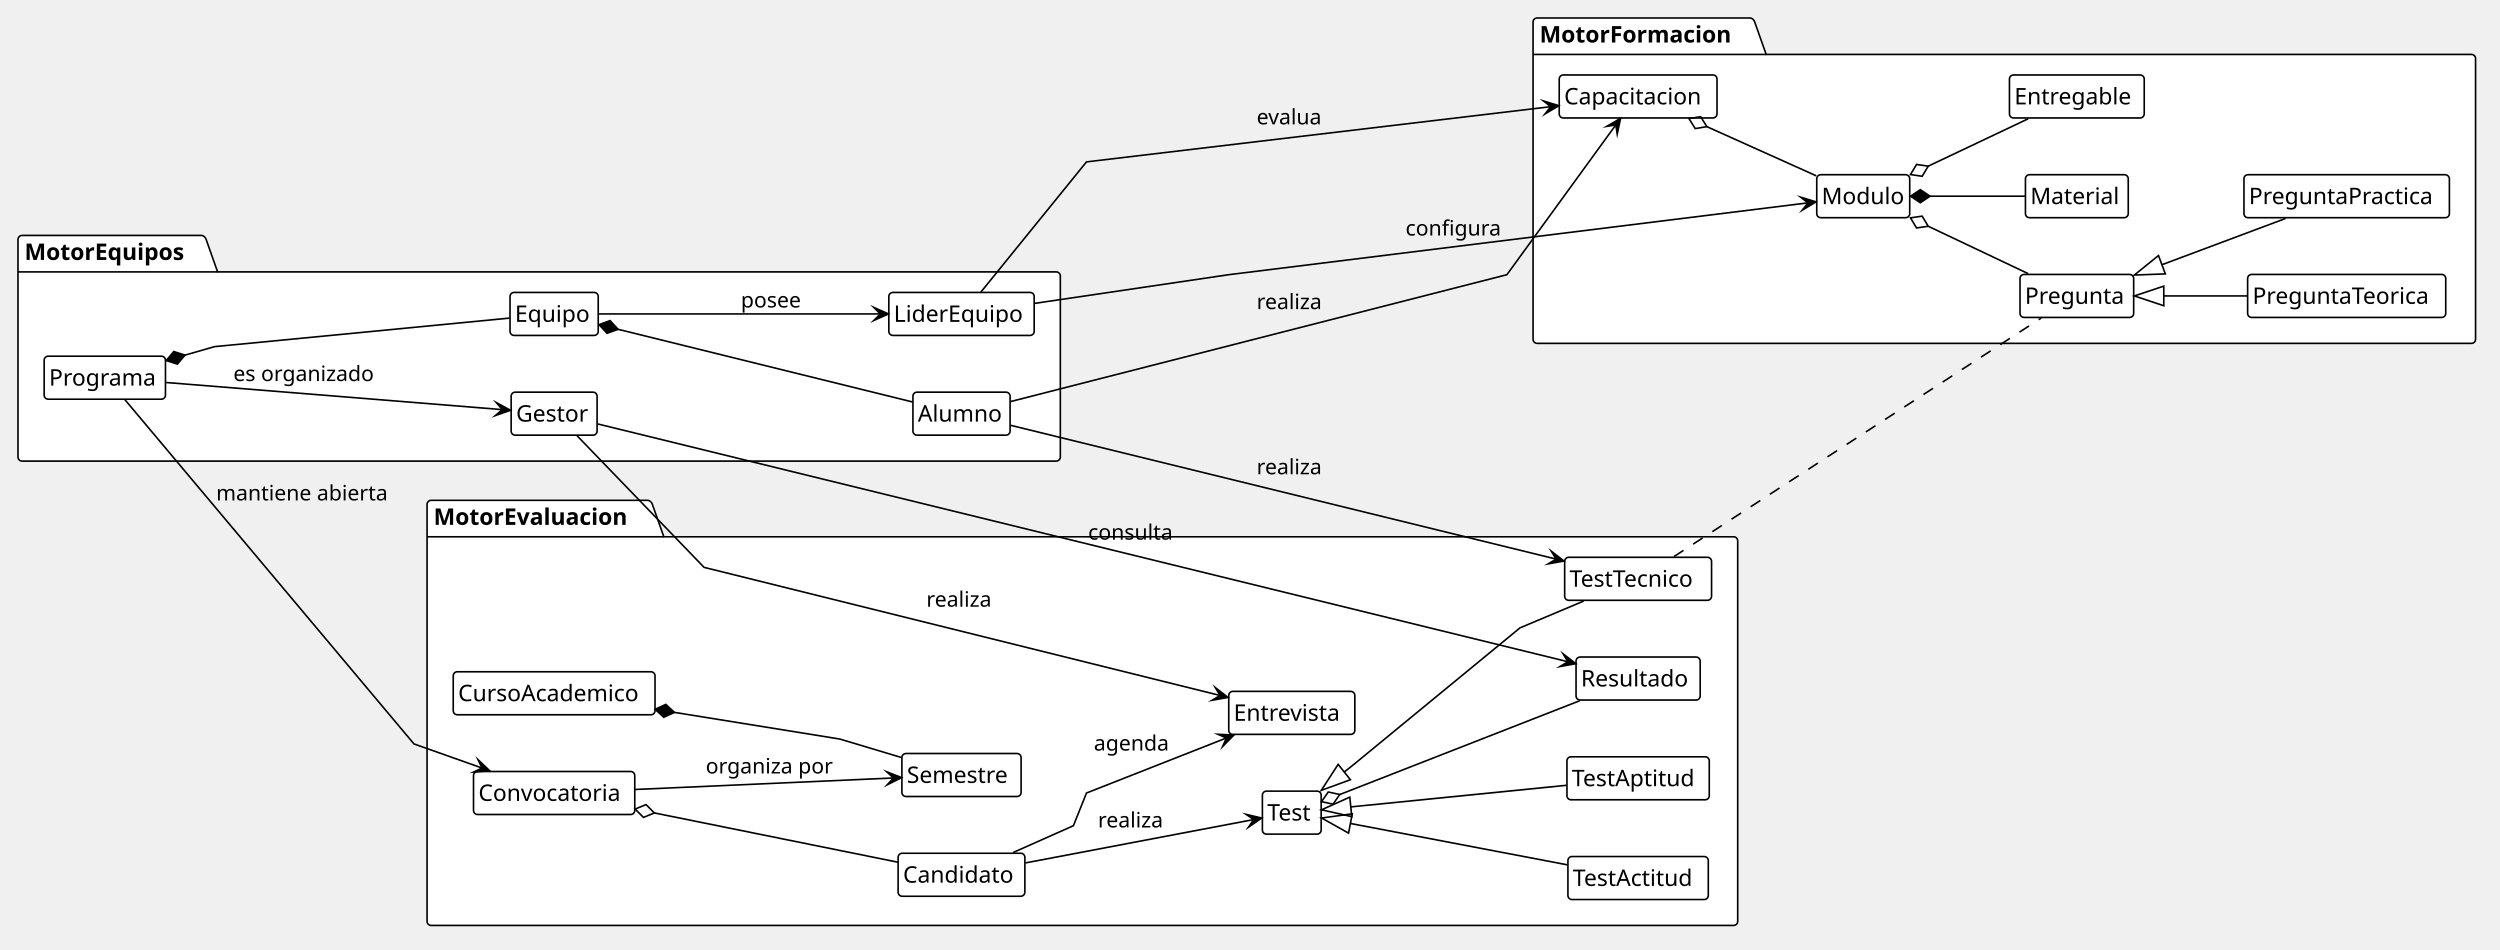
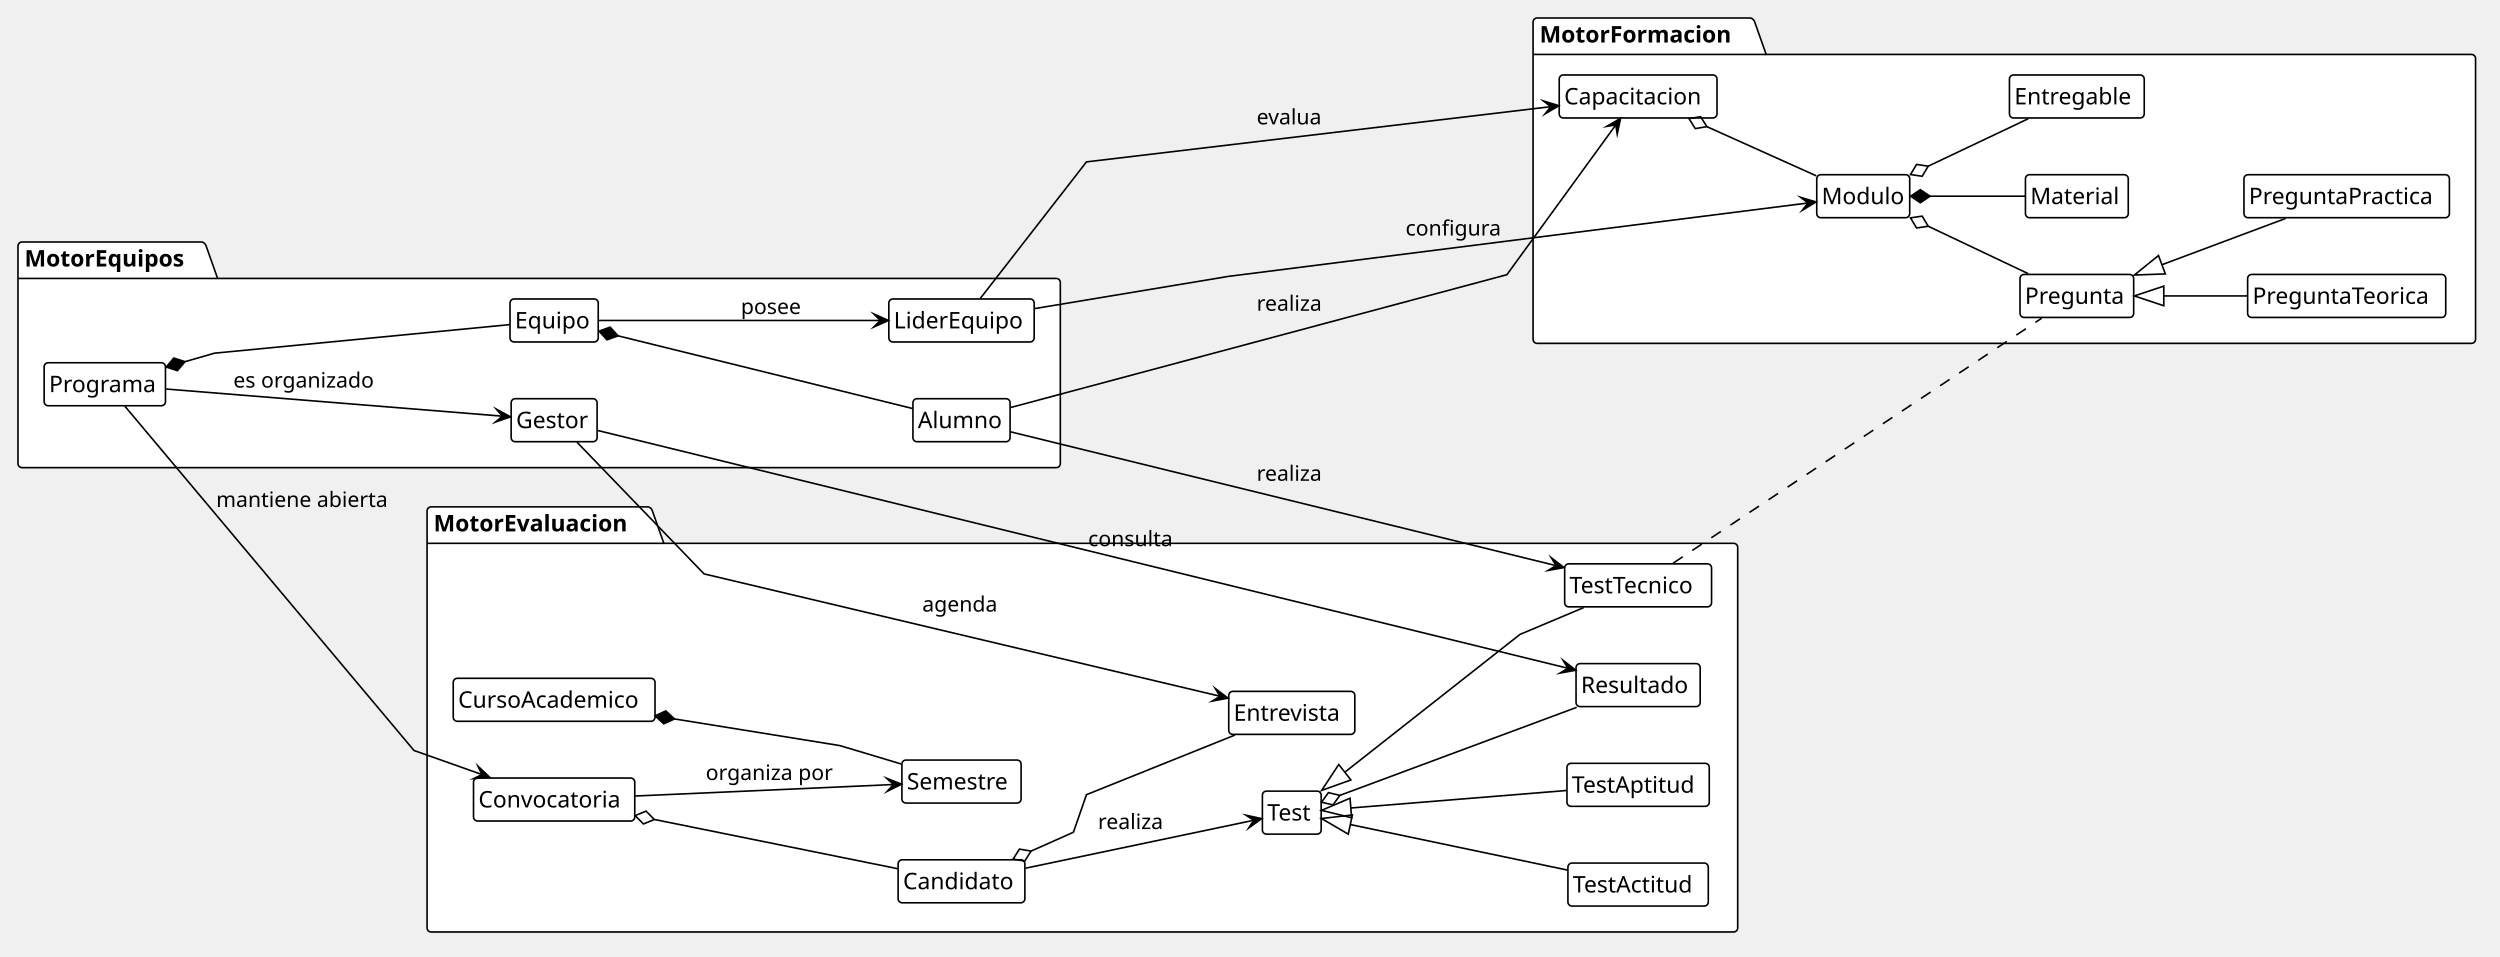
- <svg xmlns="http://www.w3.org/2000/svg" version="1.1" data-diagram-type="CLASS" style="width:1529px;height:581px;background:#FFFFFF;" width="1529px" height="581px" viewBox="0 0 1529 581" zoomAndPan="magnify" preserveAspectRatio="none" contentStyleType="text/css">
+ <svg xmlns="http://www.w3.org/2000/svg" version="1.1" data-diagram-type="CLASS" style="width:1529px;height:585px;background:#FFFFFF;" width="1529px" height="585px" viewBox="0 0 1529 585" zoomAndPan="magnify" preserveAspectRatio="none" contentStyleType="text/css">
  <defs />
  <g font-family="sans-serif" lengthAdjust="spacing">
    <g class="cluster" data-qualified-name="MotorEquipos" id="ent0001" data-source-line="7">
-       <path d="M13.5,144 L123.588,144 A3.75,3.75 0 0 1 126.088,146.5 L133.088,166.297 L646,166.297 A2.5,2.5 0 0 1 648.5,168.797 L648.5,279.5 A2.5,2.5 0 0 1 646,282 L13.5,282 A2.5,2.5 0 0 1 11,279.5 L11,146.5 A2.5,2.5 0 0 1 13.5,144" style="stroke:#000;stroke-width:1;" fill="#FFF" />
-       <line x1="11" y1="166.297" x2="133.088" y2="166.297" style="stroke:#000;stroke-width:1;" />
-       <text x="15" y="158.995" fill="#000" font-size="14" textLength="109.088" font-weight="700" font-family="Verdana">MotorEquipos</text>
+       <path d="M13.5,148 L123.588,148 A3.75,3.75 0 0 1 126.088,150.5 L133.088,170.297 L646,170.297 A2.5,2.5 0 0 1 648.5,172.797 L648.5,283.5 A2.5,2.5 0 0 1 646,286 L13.5,286 A2.5,2.5 0 0 1 11,283.5 L11,150.5 A2.5,2.5 0 0 1 13.5,148" style="stroke:#000;stroke-width:1;" fill="#FFF" />
+       <line x1="11" y1="170.297" x2="133.088" y2="170.297" style="stroke:#000;stroke-width:1;" />
+       <text x="15" y="162.995" fill="#000" font-size="14" textLength="109.088" font-weight="700" font-family="Verdana">MotorEquipos</text>
    </g>
    <g class="cluster" data-qualified-name="MotorEvaluacion" id="ent0011" data-source-line="20">
-       <path d="M263.7,306 L396.497,306 A3.75,3.75 0 0 1 398.997,308.5 L405.997,328.297 L1060.28,328.297 A2.5,2.5 0 0 1 1062.78,330.797 L1062.78,563.5 A2.5,2.5 0 0 1 1060.28,566 L263.7,566 A2.5,2.5 0 0 1 261.2,563.5 L261.2,308.5 A2.5,2.5 0 0 1 263.7,306" style="stroke:#000;stroke-width:1;" fill="#FFF" />
-       <line x1="261.2" y1="328.297" x2="405.997" y2="328.297" style="stroke:#000;stroke-width:1;" />
-       <text x="265.2" y="320.995" fill="#000" font-size="14" textLength="131.797" font-weight="700" font-family="Verdana">MotorEvaluacion</text>
+       <path d="M263.7,310 L396.497,310 A3.75,3.75 0 0 1 398.997,312.5 L405.997,332.297 L1060.28,332.297 A2.5,2.5 0 0 1 1062.78,334.797 L1062.78,567.5 A2.5,2.5 0 0 1 1060.28,570 L263.7,570 A2.5,2.5 0 0 1 261.2,567.5 L261.2,312.5 A2.5,2.5 0 0 1 263.7,310" style="stroke:#000;stroke-width:1;" fill="#FFF" />
+       <line x1="261.2" y1="332.297" x2="405.997" y2="332.297" style="stroke:#000;stroke-width:1;" />
+       <text x="265.2" y="324.995" fill="#000" font-size="14" textLength="131.797" font-weight="700" font-family="Verdana">MotorEvaluacion</text>
    </g>
    <g class="cluster" data-qualified-name="MotorFormacion" id="ent0032" data-source-line="46">
      <path d="M940.12,11 L1070.688,11 A3.75,3.75 0 0 1 1073.188,13.5 L1080.188,33.297 L1511.55,33.297 A2.5,2.5 0 0 1 1514.05,35.797 L1514.05,207.5 A2.5,2.5 0 0 1 1511.55,210 L940.12,210 A2.5,2.5 0 0 1 937.62,207.5 L937.62,13.5 A2.5,2.5 0 0 1 940.12,11" style="stroke:#000;stroke-width:1;" fill="#FFF" />
      <line x1="937.62" y1="33.297" x2="1080.188" y2="33.297" style="stroke:#000;stroke-width:1;" />
      <text x="941.62" y="25.995" fill="#000" font-size="14" textLength="129.568" font-weight="700" font-family="Verdana">MotorFormacion</text>
    </g>
    <g class="entity" data-qualified-name="MotorEquipos.Programa" id="ent0002" data-source-line="8">
-       <rect x="27" y="217.85" width="74.202" height="26.297" fill="#FFF" style="stroke:#000;stroke-width:1;" rx="2.5" ry="2.5" />
-       <text x="30" y="235.845" fill="#000" font-size="14" textLength="68.202" font-family="Verdana">Programa</text>
+       <rect x="27" y="221.85" width="74.202" height="26.297" fill="#FFF" style="stroke:#000;stroke-width:1;" rx="2.5" ry="2.5" />
+       <text x="30" y="239.845" fill="#000" font-size="14" textLength="68.202" font-family="Verdana">Programa</text>
    </g>
    <g class="entity" data-qualified-name="MotorEquipos.Equipo" id="ent0003" data-source-line="9">
-       <rect x="311.93" y="178.85" width="53.947" height="26.297" fill="#FFF" style="stroke:#000;stroke-width:1;" rx="2.5" ry="2.5" />
-       <text x="314.93" y="196.845" fill="#000" font-size="14" textLength="47.947" font-family="Verdana">Equipo</text>
+       <rect x="311.93" y="182.85" width="53.947" height="26.297" fill="#FFF" style="stroke:#000;stroke-width:1;" rx="2.5" ry="2.5" />
+       <text x="314.93" y="200.845" fill="#000" font-size="14" textLength="47.947" font-family="Verdana">Equipo</text>
    </g>
    <g class="entity" data-qualified-name="MotorEquipos.Alumno" id="ent0004" data-source-line="10">
-       <rect x="558.35" y="239.85" width="59.416" height="26.297" fill="#FFF" style="stroke:#000;stroke-width:1;" rx="2.5" ry="2.5" />
-       <text x="561.35" y="257.845" fill="#000" font-size="14" textLength="53.416" font-family="Verdana">Alumno</text>
+       <rect x="558.35" y="243.85" width="59.416" height="26.297" fill="#FFF" style="stroke:#000;stroke-width:1;" rx="2.5" ry="2.5" />
+       <text x="561.35" y="261.845" fill="#000" font-size="14" textLength="53.416" font-family="Verdana">Alumno</text>
    </g>
    <g class="entity" data-qualified-name="MotorEquipos.LiderEquipo" id="ent0005" data-source-line="11">
-       <rect x="543.61" y="178.85" width="88.893" height="26.297" fill="#FFF" style="stroke:#000;stroke-width:1;" rx="2.5" ry="2.5" />
-       <text x="546.61" y="196.845" fill="#000" font-size="14" textLength="82.893" font-family="Verdana">LiderEquipo</text>
+       <rect x="543.61" y="182.85" width="88.893" height="26.297" fill="#FFF" style="stroke:#000;stroke-width:1;" rx="2.5" ry="2.5" />
+       <text x="546.61" y="200.845" fill="#000" font-size="14" textLength="82.893" font-family="Verdana">LiderEquipo</text>
    </g>
    <g class="entity" data-qualified-name="MotorEquipos.Gestor" id="ent0006" data-source-line="12">
-       <rect x="312.62" y="239.85" width="52.566" height="26.297" fill="#FFF" style="stroke:#000;stroke-width:1;" rx="2.5" ry="2.5" />
-       <text x="315.62" y="257.845" fill="#000" font-size="14" textLength="46.566" font-family="Verdana">Gestor</text>
+       <rect x="312.62" y="243.85" width="52.566" height="26.297" fill="#FFF" style="stroke:#000;stroke-width:1;" rx="2.5" ry="2.5" />
+       <text x="315.62" y="261.845" fill="#000" font-size="14" textLength="46.566" font-family="Verdana">Gestor</text>
    </g>
    <g class="entity" data-qualified-name="MotorEvaluacion.Convocatoria" id="ent0012" data-source-line="21">
-       <rect x="289.6" y="471.85" width="98.62" height="26.297" fill="#FFF" style="stroke:#000;stroke-width:1;" rx="2.5" ry="2.5" />
-       <text x="292.6" y="489.845" fill="#000" font-size="14" textLength="92.62" font-family="Verdana">Convocatoria</text>
+       <rect x="289.6" y="475.85" width="98.62" height="26.297" fill="#FFF" style="stroke:#000;stroke-width:1;" rx="2.5" ry="2.5" />
+       <text x="292.6" y="493.845" fill="#000" font-size="14" textLength="92.62" font-family="Verdana">Convocatoria</text>
    </g>
    <g class="entity" data-qualified-name="MotorEvaluacion.CursoAcademico" id="ent0013" data-source-line="22">
-       <rect x="277.2" y="410.85" width="123.407" height="26.297" fill="#FFF" style="stroke:#000;stroke-width:1;" rx="2.5" ry="2.5" />
-       <text x="280.2" y="428.845" fill="#000" font-size="14" textLength="117.407" font-family="Verdana">CursoAcademico</text>
+       <rect x="277.2" y="414.85" width="123.407" height="26.297" fill="#FFF" style="stroke:#000;stroke-width:1;" rx="2.5" ry="2.5" />
+       <text x="280.2" y="432.845" fill="#000" font-size="14" textLength="117.407" font-family="Verdana">CursoAcademico</text>
    </g>
    <g class="entity" data-qualified-name="MotorEvaluacion.Semestre" id="ent0014" data-source-line="23">
-       <rect x="551.6" y="460.85" width="72.903" height="26.297" fill="#FFF" style="stroke:#000;stroke-width:1;" rx="2.5" ry="2.5" />
-       <text x="554.6" y="478.845" fill="#000" font-size="14" textLength="66.903" font-family="Verdana">Semestre</text>
+       <rect x="551.6" y="464.85" width="72.903" height="26.297" fill="#FFF" style="stroke:#000;stroke-width:1;" rx="2.5" ry="2.5" />
+       <text x="554.6" y="482.845" fill="#000" font-size="14" textLength="66.903" font-family="Verdana">Semestre</text>
    </g>
    <g class="entity" data-qualified-name="MotorEvaluacion.Candidato" id="ent0015" data-source-line="24">
-       <rect x="549.29" y="521.85" width="77.524" height="26.297" fill="#FFF" style="stroke:#000;stroke-width:1;" rx="2.5" ry="2.5" />
-       <text x="552.29" y="539.845" fill="#000" font-size="14" textLength="71.524" font-family="Verdana">Candidato</text>
+       <rect x="549.29" y="525.85" width="77.524" height="26.297" fill="#FFF" style="stroke:#000;stroke-width:1;" rx="2.5" ry="2.5" />
+       <text x="552.29" y="543.845" fill="#000" font-size="14" textLength="71.524" font-family="Verdana">Candidato</text>
    </g>
    <g class="entity" data-qualified-name="MotorEvaluacion.Test" id="ent0016" data-source-line="25">
      <rect x="772.08" y="483.85" width="35.948" height="26.297" fill="#FFF" style="stroke:#000;stroke-width:1;" rx="2.5" ry="2.5" />
      <text x="775.08" y="501.845" fill="#000" font-size="14" textLength="29.948" font-family="Verdana">Test</text>
    </g>
    <g class="entity" data-qualified-name="MotorEvaluacion.TestActitud" id="ent0017" data-source-line="26">
-       <rect x="958.94" y="523.85" width="85.851" height="26.297" fill="#FFF" style="stroke:#000;stroke-width:1;" rx="2.5" ry="2.5" />
-       <text x="961.94" y="541.845" fill="#000" font-size="14" textLength="79.851" font-family="Verdana">TestActitud</text>
+       <rect x="958.94" y="527.85" width="85.851" height="26.297" fill="#FFF" style="stroke:#000;stroke-width:1;" rx="2.5" ry="2.5" />
+       <text x="961.94" y="545.845" fill="#000" font-size="14" textLength="79.851" font-family="Verdana">TestActitud</text>
    </g>
    <g class="entity" data-qualified-name="MotorEvaluacion.TestAptitud" id="ent0018" data-source-line="27">
-       <rect x="958.35" y="462.85" width="87.04" height="26.297" fill="#FFF" style="stroke:#000;stroke-width:1;" rx="2.5" ry="2.5" />
-       <text x="961.35" y="480.845" fill="#000" font-size="14" textLength="81.04" font-family="Verdana">TestAptitud</text>
+       <rect x="958.35" y="466.85" width="87.04" height="26.297" fill="#FFF" style="stroke:#000;stroke-width:1;" rx="2.5" ry="2.5" />
+       <text x="961.35" y="484.845" fill="#000" font-size="14" textLength="81.04" font-family="Verdana">TestAptitud</text>
    </g>
    <g class="entity" data-qualified-name="MotorEvaluacion.TestTecnico" id="ent0019" data-source-line="28">
-       <rect x="956.95" y="340.85" width="89.836" height="26.297" fill="#FFF" style="stroke:#000;stroke-width:1;" rx="2.5" ry="2.5" />
-       <text x="959.95" y="358.845" fill="#000" font-size="14" textLength="83.836" font-family="Verdana">TestTecnico</text>
+       <rect x="956.95" y="344.85" width="89.836" height="26.297" fill="#FFF" style="stroke:#000;stroke-width:1;" rx="2.5" ry="2.5" />
+       <text x="959.95" y="362.845" fill="#000" font-size="14" textLength="83.836" font-family="Verdana">TestTecnico</text>
    </g>
    <g class="entity" data-qualified-name="MotorEvaluacion.Resultado" id="ent0020" data-source-line="29">
-       <rect x="963.91" y="401.85" width="75.918" height="26.297" fill="#FFF" style="stroke:#000;stroke-width:1;" rx="2.5" ry="2.5" />
-       <text x="966.91" y="419.845" fill="#000" font-size="14" textLength="69.918" font-family="Verdana">Resultado</text>
+       <rect x="963.91" y="405.85" width="75.918" height="26.297" fill="#FFF" style="stroke:#000;stroke-width:1;" rx="2.5" ry="2.5" />
+       <text x="966.91" y="423.845" fill="#000" font-size="14" textLength="69.918" font-family="Verdana">Resultado</text>
    </g>
    <g class="entity" data-qualified-name="MotorEvaluacion.Entrevista" id="ent0021" data-source-line="30">
      <rect x="751.5" y="422.85" width="77.114" height="26.297" fill="#FFF" style="stroke:#000;stroke-width:1;" rx="2.5" ry="2.5" />
      <text x="754.5" y="440.845" fill="#000" font-size="14" textLength="71.114" font-family="Verdana">Entrevista</text>
    </g>
    <g class="entity" data-qualified-name="MotorFormacion.Capacitacion" id="ent0033" data-source-line="47">
      <rect x="953.62" y="45.85" width="96.501" height="26.297" fill="#FFF" style="stroke:#000;stroke-width:1;" rx="2.5" ry="2.5" />
      <text x="956.62" y="63.845" fill="#000" font-size="14" textLength="90.501" font-family="Verdana">Capacitacion</text>
    </g>
    <g class="entity" data-qualified-name="MotorFormacion.Modulo" id="ent0034" data-source-line="48">
      <rect x="1111.12" y="106.85" width="56.859" height="26.297" fill="#FFF" style="stroke:#000;stroke-width:1;" rx="2.5" ry="2.5" />
      <text x="1114.12" y="124.845" fill="#000" font-size="14" textLength="50.859" font-family="Verdana">Modulo</text>
    </g>
    <g class="entity" data-qualified-name="MotorFormacion.Material" id="ent0035" data-source-line="49">
      <rect x="1238.76" y="106.85" width="62.875" height="26.297" fill="#FFF" style="stroke:#000;stroke-width:1;" rx="2.5" ry="2.5" />
      <text x="1241.76" y="124.845" fill="#000" font-size="14" textLength="56.875" font-family="Verdana">Material</text>
    </g>
    <g class="entity" data-qualified-name="MotorFormacion.Entregable" id="ent0036" data-source-line="50">
      <rect x="1228.98" y="45.85" width="82.433" height="26.297" fill="#FFF" style="stroke:#000;stroke-width:1;" rx="2.5" ry="2.5" />
      <text x="1231.98" y="63.845" fill="#000" font-size="14" textLength="76.433" font-family="Verdana">Entregable</text>
    </g>
    <g class="entity" data-qualified-name="MotorFormacion.Pregunta" id="ent0037" data-source-line="51">
      <rect x="1235.44" y="167.85" width="69.513" height="26.297" fill="#FFF" style="stroke:#000;stroke-width:1;" rx="2.5" ry="2.5" />
      <text x="1238.44" y="185.845" fill="#000" font-size="14" textLength="63.513" font-family="Verdana">Pregunta</text>
    </g>
    <g class="entity" data-qualified-name="MotorFormacion.PreguntaTeorica" id="ent0038" data-source-line="52">
      <rect x="1374.65" y="167.85" width="121.165" height="26.297" fill="#FFF" style="stroke:#000;stroke-width:1;" rx="2.5" ry="2.5" />
      <text x="1377.65" y="185.845" fill="#000" font-size="14" textLength="115.165" font-family="Verdana">PreguntaTeorica</text>
    </g>
    <g class="entity" data-qualified-name="MotorFormacion.PreguntaPractica" id="ent0039" data-source-line="53">
      <rect x="1372.41" y="106.85" width="125.643" height="26.297" fill="#FFF" style="stroke:#000;stroke-width:1;" rx="2.5" ry="2.5" />
      <text x="1375.41" y="124.845" fill="#000" font-size="14" textLength="119.643" font-family="Verdana">PreguntaPractica</text>
    </g>
    <g class="link" data-entity-1="ent0002" data-entity-2="ent0003" id="lnk7" data-source-line="14" data-link-type="composition">
-       <path d="M113.164,217.188 C128.454,212.798 131.2,212 131.2,212 C131.2,212 256.11,199.91 311.73,194.53" style="stroke:#000;stroke-width:1;" fill="none" id="Programa-backto-Equipo" codeLine="14" />
-       <polygon points="101.63,220.5,108.501,222.689,113.164,217.188,106.293,215,101.63,220.5" fill="#000" style="stroke:#000;stroke-width:1;stroke-linejoin:miter;stroke-miterlimit:10;" />
+       <path d="M113.164,221.188 C128.454,216.798 131.2,216 131.2,216 C131.2,216 256.11,203.91 311.73,198.53" style="stroke:#000;stroke-width:1;" fill="none" id="Programa-backto-Equipo" codeLine="14" />
+       <polygon points="101.63,224.5,108.501,226.689,113.164,221.188,106.293,219,101.63,224.5" fill="#000" style="stroke:#000;stroke-width:1;stroke-linejoin:miter;stroke-miterlimit:10;" />
    </g>
    <g class="link" data-entity-1="ent0003" data-entity-2="ent0004" id="lnk8" data-source-line="15" data-link-type="composition">
-       <path d="M378.011,201.405 C424.701,212.925 509.74,233.92 558.14,245.86" style="stroke:#000;stroke-width:1;" fill="none" id="Equipo-backto-Alumno" codeLine="15" />
-       <polygon points="366.36,198.53,371.227,203.851,378.011,201.405,373.144,196.084,366.36,198.53" fill="#000" style="stroke:#000;stroke-width:1;stroke-linejoin:miter;stroke-miterlimit:10;" />
+       <path d="M378.011,205.405 C424.701,216.925 509.74,237.92 558.14,249.86" style="stroke:#000;stroke-width:1;" fill="none" id="Equipo-backto-Alumno" codeLine="15" />
+       <polygon points="366.36,202.53,371.227,207.851,378.011,205.405,373.144,200.084,366.36,202.53" fill="#000" style="stroke:#000;stroke-width:1;stroke-linejoin:miter;stroke-miterlimit:10;" />
    </g>
    <g class="link" data-entity-1="ent0003" data-entity-2="ent0005" id="lnk9" data-source-line="16" data-link-type="dependency">
-       <path d="M366.36,192 C408.69,192 487.13,192 538.4,192" style="stroke:#000;stroke-width:1;" fill="none" id="Equipo-to-LiderEquipo" codeLine="16" />
-       <polygon points="543.4,192,534.4,188,538.4,192,534.4,196,543.4,192" fill="#000" style="stroke:#000;stroke-width:1;stroke-linejoin:miter;stroke-miterlimit:10;" />
-       <text x="453.11" y="188.067" fill="#000" font-size="13" textLength="38.975" font-family="Verdana">posee</text>
+       <path d="M366.36,196 C408.69,196 487.13,196 538.4,196" style="stroke:#000;stroke-width:1;" fill="none" id="Equipo-to-LiderEquipo" codeLine="16" />
+       <polygon points="543.4,196,534.4,192,538.4,196,534.4,200,543.4,196" fill="#000" style="stroke:#000;stroke-width:1;stroke-linejoin:miter;stroke-miterlimit:10;" />
+       <text x="453.11" y="192.067" fill="#000" font-size="13" textLength="38.975" font-family="Verdana">posee</text>
    </g>
    <g class="link" data-entity-1="ent0002" data-entity-2="ent0006" id="lnk10" data-source-line="17" data-link-type="dependency">
-       <path d="M101.61,233.94 C157.65,238.46 258.516,246.598 307.216,250.528" style="stroke:#000;stroke-width:1;" fill="none" id="Programa-to-Gestor" codeLine="17" />
-       <polygon points="312.2,250.93,303.551,246.219,307.216,250.528,302.907,254.193,312.2,250.93" fill="#000" style="stroke:#000;stroke-width:1;stroke-linejoin:miter;stroke-miterlimit:10;" />
-       <text x="142.7" y="233.067" fill="#000" font-size="13" textLength="91.267" font-family="Verdana">es organizado</text>
+       <path d="M101.61,237.94 C157.65,242.46 258.516,250.598 307.216,254.528" style="stroke:#000;stroke-width:1;" fill="none" id="Programa-to-Gestor" codeLine="17" />
+       <polygon points="312.2,254.93,303.551,250.219,307.216,254.528,302.907,258.193,312.2,254.93" fill="#000" style="stroke:#000;stroke-width:1;stroke-linejoin:miter;stroke-miterlimit:10;" />
+       <text x="142.7" y="237.067" fill="#000" font-size="13" textLength="91.267" font-family="Verdana">es organizado</text>
    </g>
    <g class="link" data-entity-1="ent0013" data-entity-2="ent0014" id="lnk22" data-source-line="32" data-link-type="composition">
-       <path d="M412.507,435.701 C462.597,443.781 513.61,452 513.61,452 C513.61,452 532.55,457.67 551.19,463.26" style="stroke:#000;stroke-width:1;" fill="none" id="CursoAcademico-backto-Semestre" codeLine="32" />
-       <polygon points="400.66,433.79,405.946,438.694,412.507,435.701,407.22,430.797,400.66,433.79" fill="#000" style="stroke:#000;stroke-width:1;stroke-linejoin:miter;stroke-miterlimit:10;" />
+       <path d="M412.507,439.701 C462.597,447.781 513.61,456 513.61,456 C513.61,456 532.55,461.67 551.19,467.26" style="stroke:#000;stroke-width:1;" fill="none" id="CursoAcademico-backto-Semestre" codeLine="32" />
+       <polygon points="400.66,437.79,405.946,442.694,412.507,439.701,407.22,434.797,400.66,437.79" fill="#000" style="stroke:#000;stroke-width:1;stroke-linejoin:miter;stroke-miterlimit:10;" />
    </g>
    <g class="link" data-entity-1="ent0012" data-entity-2="ent0014" id="lnk23" data-source-line="33" data-link-type="dependency">
-       <path d="M388.44,482.84 C436.38,480.71 503.565,477.711 546.435,475.811" style="stroke:#000;stroke-width:1;" fill="none" id="Convocatoria-to-Semestre" codeLine="33" />
-       <polygon points="551.43,475.59,542.262,471.992,546.435,475.811,542.616,479.985,551.43,475.59" fill="#000" style="stroke:#000;stroke-width:1;stroke-linejoin:miter;stroke-miterlimit:10;" />
-       <text x="431.61" y="473.067" fill="#000" font-size="13" textLength="81.84" font-family="Verdana">organiza por</text>
+       <path d="M388.44,486.84 C436.38,484.71 503.565,481.711 546.435,479.811" style="stroke:#000;stroke-width:1;" fill="none" id="Convocatoria-to-Semestre" codeLine="33" />
+       <polygon points="551.43,479.59,542.262,475.992,546.435,479.811,542.616,483.985,551.43,479.59" fill="#000" style="stroke:#000;stroke-width:1;stroke-linejoin:miter;stroke-miterlimit:10;" />
+       <text x="431.61" y="477.067" fill="#000" font-size="13" textLength="81.84" font-family="Verdana">organiza por</text>
    </g>
    <g class="link" data-entity-1="ent0012" data-entity-2="ent0015" id="lnk24" data-source-line="34" data-link-type="aggregation">
-       <path d="M400.202,497.2 C447.292,506.73 506.03,518.61 549.14,527.33" style="stroke:#000;stroke-width:1;" fill="none" id="Convocatoria-backto-Candidato" codeLine="34" />
-       <polygon points="388.44,494.82,393.527,499.931,400.202,497.2,395.114,492.09,388.44,494.82" fill="none" style="stroke:#000;stroke-width:1;stroke-linejoin:miter;stroke-miterlimit:10;" />
+       <path d="M400.202,501.2 C447.292,510.73 506.03,522.61 549.14,531.33" style="stroke:#000;stroke-width:1;" fill="none" id="Convocatoria-backto-Candidato" codeLine="34" />
+       <polygon points="388.44,498.82,393.527,503.931,400.202,501.2,395.114,496.09,388.44,498.82" fill="none" style="stroke:#000;stroke-width:1;stroke-linejoin:miter;stroke-miterlimit:10;" />
    </g>
    <g class="link" data-entity-1="ent0015" data-entity-2="ent0016" id="lnk25" data-source-line="36" data-link-type="dependency">
-       <path d="M627.15,527.76 C670.55,519.52 734.708,507.323 766.758,501.233" style="stroke:#000;stroke-width:1;" fill="none" id="Candidato-to-Test" codeLine="36" />
-       <polygon points="771.67,500.3,762.082,498.05,766.758,501.233,763.575,505.91,771.67,500.3" fill="#000" style="stroke:#000;stroke-width:1;stroke-linejoin:miter;stroke-miterlimit:10;" />
-       <text x="671.5" y="506.067" fill="#000" font-size="13" textLength="43.323" font-family="Verdana">realiza</text>
+       <path d="M627.15,531 C670.55,521.89 734.727,508.408 766.777,501.678" style="stroke:#000;stroke-width:1;" fill="none" id="Candidato-to-Test" codeLine="36" />
+       <polygon points="771.67,500.65,762.04,498.585,766.777,501.678,763.684,506.414,771.67,500.65" fill="#000" style="stroke:#000;stroke-width:1;stroke-linejoin:miter;stroke-miterlimit:10;" />
+       <text x="671.5" y="507.067" fill="#000" font-size="13" textLength="43.323" font-family="Verdana">realiza</text>
    </g>
    <g class="link" data-entity-1="ent0016" data-entity-2="ent0017" id="lnk26" data-source-line="37" data-link-type="extension">
-       <path d="M825.911,503.644 C858.501,509.864 912.5,520.15 958.64,528.95" style="stroke:#000;stroke-width:1;" fill="none" id="Test-backto-TestActitud" codeLine="37" />
-       <polygon points="808.23,500.27,824.786,509.538,827.036,497.751,808.23,500.27" fill="none" style="stroke:#000;stroke-width:1;stroke-linejoin:miter;stroke-miterlimit:10;" />
+       <path d="M825.846,504.297 C858.436,511.137 912.5,522.47 958.64,532.15" style="stroke:#000;stroke-width:1;" fill="none" id="Test-backto-TestActitud" codeLine="37" />
+       <polygon points="808.23,500.6,824.614,510.169,827.079,498.425,808.23,500.6" fill="none" style="stroke:#000;stroke-width:1;stroke-linejoin:miter;stroke-miterlimit:10;" />
    </g>
    <g class="link" data-entity-1="ent0016" data-entity-2="ent0018" id="lnk27" data-source-line="38" data-link-type="extension">
-       <path d="M826.141,493.488 C858.631,490.238 912.07,484.89 958.23,480.27" style="stroke:#000;stroke-width:1;" fill="none" id="Test-backto-TestAptitud" codeLine="38" />
-       <polygon points="808.23,495.28,826.738,499.459,825.543,487.518,808.23,495.28" fill="none" style="stroke:#000;stroke-width:1;stroke-linejoin:miter;stroke-miterlimit:10;" />
+       <path d="M826.171,494.158 C858.661,491.528 912.07,487.19 958.23,483.45" style="stroke:#000;stroke-width:1;" fill="none" id="Test-backto-TestAptitud" codeLine="38" />
+       <polygon points="808.23,495.61,826.655,500.138,825.687,488.177,808.23,495.61" fill="none" style="stroke:#000;stroke-width:1;stroke-linejoin:miter;stroke-miterlimit:10;" />
    </g>
    <g class="link" data-entity-1="ent0016" data-entity-2="ent0019" id="lnk28" data-source-line="39" data-link-type="extension">
-       <path d="M822.151,472.174 C832.091,464.244 828.62,467 828.62,467 C828.62,467 929.62,384 929.62,384 C929.62,384 949.72,375.53 968.58,367.6" style="stroke:#000;stroke-width:1;" fill="none" id="Test-backto-TestTecnico" codeLine="39" />
-       <polygon points="808.08,483.4,825.893,476.865,818.409,467.484,808.08,483.4" fill="none" style="stroke:#000;stroke-width:1;stroke-linejoin:miter;stroke-miterlimit:10;" />
+       <path d="M822.477,472.29 C859.617,443.07 929.62,388 929.62,388 C929.62,388 949.72,379.53 968.58,371.6" style="stroke:#000;stroke-width:1;" fill="none" id="Test-backto-TestTecnico" codeLine="39" />
+       <polygon points="808.33,483.42,826.187,477.006,818.767,467.575,808.33,483.42" fill="none" style="stroke:#000;stroke-width:1;stroke-linejoin:miter;stroke-miterlimit:10;" />
    </g>
    <g class="link" data-entity-1="ent0016" data-entity-2="ent0020" id="lnk29" data-source-line="40" data-link-type="aggregation">
-       <path d="M819.407,485.923 C853.857,472.463 920.81,446.29 966.28,428.52" style="stroke:#000;stroke-width:1;" fill="none" id="Test-backto-Resultado" codeLine="40" />
-       <polygon points="808.23,490.29,815.274,491.832,819.407,485.923,812.363,484.381,808.23,490.29" fill="none" style="stroke:#000;stroke-width:1;stroke-linejoin:miter;stroke-miterlimit:10;" />
-     </g>
-     <g class="link" data-entity-1="ent0015" data-entity-2="ent0021" id="lnk30" data-source-line="42" data-link-type="dependency">
-       <path d="M619.62,521.4 C637.47,513.47 656.5,505 656.5,505 C656.5,505 664.5,485 664.5,485 C664.5,485 713.177,465.85 750.037,451.35" style="stroke:#000;stroke-width:1;" fill="none" id="Candidato-to-Entrevista" codeLine="42" />
-       <polygon points="754.69,449.52,744.85,449.092,750.037,451.35,747.779,456.537,754.69,449.52" fill="#000" style="stroke:#000;stroke-width:1;stroke-linejoin:miter;stroke-miterlimit:10;" />
-       <text x="669" y="459.067" fill="#000" font-size="13" textLength="48.674" font-family="Verdana">agenda</text>
+       <path d="M819.477,486.437 C853.437,473.807 918.6,449.58 964.32,432.59" style="stroke:#000;stroke-width:1;" fill="none" id="Test-backto-Resultado" codeLine="40" />
+       <polygon points="808.23,490.62,815.248,492.278,819.477,486.437,812.459,484.779,808.23,490.62" fill="none" style="stroke:#000;stroke-width:1;stroke-linejoin:miter;stroke-miterlimit:10;" />
+     </g>
+     <g class="link" data-entity-1="ent0015" data-entity-2="ent0021" id="lnk30" data-source-line="42" data-link-type="aggregation">
+       <path d="M630.586,520.528 C648.436,512.598 656.5,509 656.5,509 C656.5,509 664.5,486 664.5,486 C664.5,486 718.46,464.34 755.35,449.53" style="stroke:#000;stroke-width:1;" fill="none" id="Candidato-backto-Entrevista" codeLine="42" />
+       <polygon points="619.62,525.4,626.727,526.62,630.586,520.528,623.479,519.309,619.62,525.4" fill="none" style="stroke:#000;stroke-width:1;stroke-linejoin:miter;stroke-miterlimit:10;" />
    </g>
    <g class="link" data-entity-1="ent0006" data-entity-2="ent0021" id="lnk31" data-source-line="43" data-link-type="dependency">
-       <path d="M352.9,266.47 C377.98,292.46 430.61,347 430.61,347 C430.61,347 653.937,402.445 746.187,425.355" style="stroke:#000;stroke-width:1;" fill="none" id="Gestor-to-Entrevista" codeLine="43" />
-       <polygon points="751.04,426.56,743.269,420.509,746.187,425.355,741.341,428.273,751.04,426.56" fill="#000" style="stroke:#000;stroke-width:1;stroke-linejoin:miter;stroke-miterlimit:10;" />
-       <text x="566.56" y="371.067" fill="#000" font-size="13" textLength="43.323" font-family="Verdana">realiza</text>
+       <path d="M352.9,270.47 C377.98,296.46 430.61,351 430.61,351 C430.61,351 653.925,403.957 746.175,425.827" style="stroke:#000;stroke-width:1;" fill="none" id="Gestor-to-Entrevista" codeLine="43" />
+       <polygon points="751.04,426.98,743.205,421.012,746.175,425.827,741.36,428.796,751.04,426.98" fill="#000" style="stroke:#000;stroke-width:1;stroke-linejoin:miter;stroke-miterlimit:10;" />
+       <text x="564.06" y="374.067" fill="#000" font-size="13" textLength="48.674" font-family="Verdana">agenda</text>
    </g>
    <g class="link" data-entity-1="ent0037" data-entity-2="ent0038" id="lnk40" data-source-line="55" data-link-type="extension">
      <path d="M1323.37,181 C1343.35,181 1351.14,181 1374.39,181" style="stroke:#000;stroke-width:1;" fill="none" id="Pregunta-backto-PreguntaTeorica" codeLine="55" />
      <polygon points="1305.37,181,1323.37,187,1323.37,175,1305.37,181" fill="none" style="stroke:#000;stroke-width:1;stroke-linejoin:miter;stroke-miterlimit:10;" />
    </g>
    <g class="link" data-entity-1="ent0037" data-entity-2="ent0039" id="lnk41" data-source-line="56" data-link-type="extension">
      <path d="M1322.229,161.903 C1349.309,151.773 1370.19,143.96 1397.83,133.62" style="stroke:#000;stroke-width:1;" fill="none" id="Pregunta-backto-PreguntaPractica" codeLine="56" />
      <polygon points="1305.37,168.21,1324.331,167.523,1320.127,156.284,1305.37,168.21" fill="none" style="stroke:#000;stroke-width:1;stroke-linejoin:miter;stroke-miterlimit:10;" />
    </g>
    <g class="link" data-entity-1="ent0033" data-entity-2="ent0034" id="lnk42" data-source-line="58" data-link-type="aggregation">
      <path d="M1043.924,77.462 C1067.184,87.922 1088.19,97.36 1110.83,107.54" style="stroke:#000;stroke-width:1;" fill="none" id="Capacitacion-backto-Modulo" codeLine="58" />
      <polygon points="1032.98,72.54,1036.812,78.649,1043.924,77.462,1040.093,71.353,1032.98,72.54" fill="none" style="stroke:#000;stroke-width:1;stroke-linejoin:miter;stroke-miterlimit:10;" />
    </g>
    <g class="link" data-entity-1="ent0034" data-entity-2="ent0035" id="lnk43" data-source-line="59" data-link-type="composition">
      <path d="M1180.46,120 C1201.15,120 1217.34,120 1238.63,120" style="stroke:#000;stroke-width:1;" fill="none" id="Modulo-backto-Material" codeLine="59" />
      <polygon points="1168.46,120,1174.46,124,1180.46,120,1174.46,116,1168.46,120" fill="#000" style="stroke:#000;stroke-width:1;stroke-linejoin:miter;stroke-miterlimit:10;" />
    </g>
    <g class="link" data-entity-1="ent0034" data-entity-2="ent0036" id="lnk44" data-source-line="60" data-link-type="aggregation">
      <path d="M1179.303,101.619 C1200.583,91.529 1218.96,82.82 1240.44,72.63" style="stroke:#000;stroke-width:1;" fill="none" id="Modulo-backto-Entregable" codeLine="60" />
      <polygon points="1168.46,106.76,1175.595,107.804,1179.303,101.619,1172.168,100.575,1168.46,106.76" fill="none" style="stroke:#000;stroke-width:1;stroke-linejoin:miter;stroke-miterlimit:10;" />
    </g>
    <g class="link" data-entity-1="ent0034" data-entity-2="ent0037" id="lnk45" data-source-line="61" data-link-type="aggregation">
      <path d="M1179.303,138.381 C1200.583,148.471 1218.96,157.18 1240.44,167.37" style="stroke:#000;stroke-width:1;" fill="none" id="Modulo-backto-Pregunta" codeLine="61" />
      <polygon points="1168.46,133.24,1172.168,139.425,1179.303,138.381,1175.595,132.196,1168.46,133.24" fill="none" style="stroke:#000;stroke-width:1;stroke-linejoin:miter;stroke-miterlimit:10;" />
    </g>
    <g class="link" data-entity-1="ent0002" data-entity-2="ent0012" id="lnk46" data-source-line="64" data-link-type="dependency">
-       <path d="M76.3,244.34 C116.8,292.56 253.2,455 253.2,455 C253.2,455 272.396,461.802 294.806,469.732" style="stroke:#000;stroke-width:1;" fill="none" id="Programa-to-Convocatoria" codeLine="64" />
-       <polygon points="299.52,471.4,292.37,464.627,294.806,469.732,289.701,472.169,299.52,471.4" fill="#000" style="stroke:#000;stroke-width:1;stroke-linejoin:miter;stroke-miterlimit:10;" />
-       <text x="132.2" y="306.067" fill="#000" font-size="13" textLength="112.182" font-family="Verdana">mantiene abierta</text>
+       <path d="M76.3,248.34 C116.8,296.56 253.2,459 253.2,459 C253.2,459 272.396,465.802 294.806,473.732" style="stroke:#000;stroke-width:1;" fill="none" id="Programa-to-Convocatoria" codeLine="64" />
+       <polygon points="299.52,475.4,292.37,468.627,294.806,473.732,289.701,476.169,299.52,475.4" fill="#000" style="stroke:#000;stroke-width:1;stroke-linejoin:miter;stroke-miterlimit:10;" />
+       <text x="132.2" y="310.067" fill="#000" font-size="13" textLength="112.182" font-family="Verdana">mantiene abierta</text>
    </g>
    <g class="link" data-entity-1="ent0006" data-entity-2="ent0020" id="lnk47" data-source-line="65" data-link-type="dependency">
-       <path d="M365.41,259.25 C467.07,284.17 838.804,375.28 958.934,404.72" style="stroke:#000;stroke-width:1;" fill="none" id="Gestor-to-Resultado" codeLine="65" />
-       <polygon points="963.79,405.91,956.001,399.883,958.934,404.72,954.097,407.653,963.79,405.91" fill="#000" style="stroke:#000;stroke-width:1;stroke-linejoin:miter;stroke-miterlimit:10;" />
-       <text x="665.5" y="330.067" fill="#000" font-size="13" textLength="55.028" font-family="Verdana">consulta</text>
+       <path d="M365.41,263.25 C467.07,288.17 838.804,379.28 958.934,408.72" style="stroke:#000;stroke-width:1;" fill="none" id="Gestor-to-Resultado" codeLine="65" />
+       <polygon points="963.79,409.91,956.001,403.883,958.934,408.72,954.097,411.653,963.79,409.91" fill="#000" style="stroke:#000;stroke-width:1;stroke-linejoin:miter;stroke-miterlimit:10;" />
+       <text x="665.5" y="334.067" fill="#000" font-size="13" textLength="55.028" font-family="Verdana">consulta</text>
    </g>
    <g class="link" data-entity-1="ent0019" data-entity-2="ent0037" id="lnk48" data-source-line="67" data-link-type="association">
-       <path d="M1023.76,340.42 C1073.55,308.09 1198.7,226.79 1248.39,194.51" style="stroke:#000;stroke-width:1;stroke-dasharray:7,7;" fill="none" id="TestTecnico-Pregunta" codeLine="67" />
+       <path d="M1023.32,344.41 C1072.9,311.46 1199.02,227.64 1248.67,194.64" style="stroke:#000;stroke-width:1;stroke-dasharray:7,7;" fill="none" id="TestTecnico-Pregunta" codeLine="67" />
    </g>
    <g class="link" data-entity-1="ent0004" data-entity-2="ent0019" id="lnk49" data-source-line="68" data-link-type="dependency">
-       <path d="M618.01,260.1 C688.96,277.5 866.954,321.159 951.694,341.939" style="stroke:#000;stroke-width:1;" fill="none" id="Alumno-to-TestTecnico" codeLine="68" />
-       <polygon points="956.55,343.13,948.762,337.102,951.694,341.939,946.856,344.871,956.55,343.13" fill="#000" style="stroke:#000;stroke-width:1;stroke-linejoin:miter;stroke-miterlimit:10;" />
-       <text x="768.56" y="290.067" fill="#000" font-size="13" textLength="43.323" font-family="Verdana">realiza</text>
+       <path d="M618.01,264.1 C688.96,281.5 866.954,325.159 951.694,345.939" style="stroke:#000;stroke-width:1;" fill="none" id="Alumno-to-TestTecnico" codeLine="68" />
+       <polygon points="956.55,347.13,948.762,341.102,951.694,345.939,946.856,348.871,956.55,347.13" fill="#000" style="stroke:#000;stroke-width:1;stroke-linejoin:miter;stroke-miterlimit:10;" />
+       <text x="768.56" y="294.067" fill="#000" font-size="13" textLength="43.323" font-family="Verdana">realiza</text>
    </g>
    <g class="link" data-entity-1="ent0004" data-entity-2="ent0033" id="lnk50" data-source-line="70" data-link-type="dependency">
-       <path d="M617.99,245.61 C698.9,224.93 921.62,168 921.62,168 C921.62,168 967.049,105.514 988.209,76.414" style="stroke:#000;stroke-width:1;" fill="none" id="Alumno-to-Capacitacion" codeLine="70" />
+       <path d="M617.99,249.26 C698.9,227.6 921.62,168 921.62,168 C921.62,168 967.049,105.514 988.209,76.414" style="stroke:#000;stroke-width:1;" fill="none" id="Alumno-to-Capacitacion" codeLine="70" />
      <polygon points="991.15,72.37,982.622,77.297,988.209,76.414,989.092,82.001,991.15,72.37" fill="#000" style="stroke:#000;stroke-width:1;stroke-linejoin:miter;stroke-miterlimit:10;" />
-       <text x="768.56" y="189.067" fill="#000" font-size="13" textLength="43.323" font-family="Verdana">realiza</text>
+       <text x="768.56" y="190.067" fill="#000" font-size="13" textLength="43.323" font-family="Verdana">realiza</text>
    </g>
    <g class="link" data-entity-1="ent0005" data-entity-2="ent0034" id="lnk51" data-source-line="71" data-link-type="dependency">
-       <path d="M632.59,185.57 C680.71,178.46 751.5,168 751.5,168 C751.5,168 1017.008,135.076 1105.748,124.066" style="stroke:#000;stroke-width:1;" fill="none" id="LiderEquipo-to-Modulo" codeLine="71" />
-       <polygon points="1110.71,123.45,1101.286,120.589,1105.748,124.066,1102.271,128.528,1110.71,123.45" fill="#000" style="stroke:#000;stroke-width:1;stroke-linejoin:miter;stroke-miterlimit:10;" />
+       <path d="M632.59,188.76 C680.71,180.77 751.5,169 751.5,169 C751.5,169 1017.01,135.388 1105.75,124.148" style="stroke:#000;stroke-width:1;" fill="none" id="LiderEquipo-to-Modulo" codeLine="71" />
+       <polygon points="1110.71,123.52,1101.279,120.683,1105.75,124.148,1102.284,128.619,1110.71,123.52" fill="#000" style="stroke:#000;stroke-width:1;stroke-linejoin:miter;stroke-miterlimit:10;" />
      <text x="859.62" y="144.067" fill="#000" font-size="13" textLength="61.331" font-family="Verdana">configura</text>
    </g>
    <g class="link" data-entity-1="ent0005" data-entity-2="ent0033" id="lnk52" data-source-line="72" data-link-type="dependency">
-       <path d="M599.87,178.68 C620.73,152.96 664.5,99 664.5,99 C664.5,99 855.705,76.26 948.425,65.24" style="stroke:#000;stroke-width:1;" fill="none" id="LiderEquipo-to-Capacitacion" codeLine="72" />
+       <path d="M599.55,182.51 C620.28,155.86 664.5,99 664.5,99 C664.5,99 855.705,76.26 948.425,65.24" style="stroke:#000;stroke-width:1;" fill="none" id="LiderEquipo-to-Capacitacion" codeLine="72" />
      <polygon points="953.39,64.65,943.981,61.74,948.425,65.24,944.925,69.684,953.39,64.65" fill="#000" style="stroke:#000;stroke-width:1;stroke-linejoin:miter;stroke-miterlimit:10;" />
      <text x="768.56" y="76.067" fill="#000" font-size="13" textLength="43.475" font-family="Verdana">evalua</text>
    </g>
  </g>
</svg>
